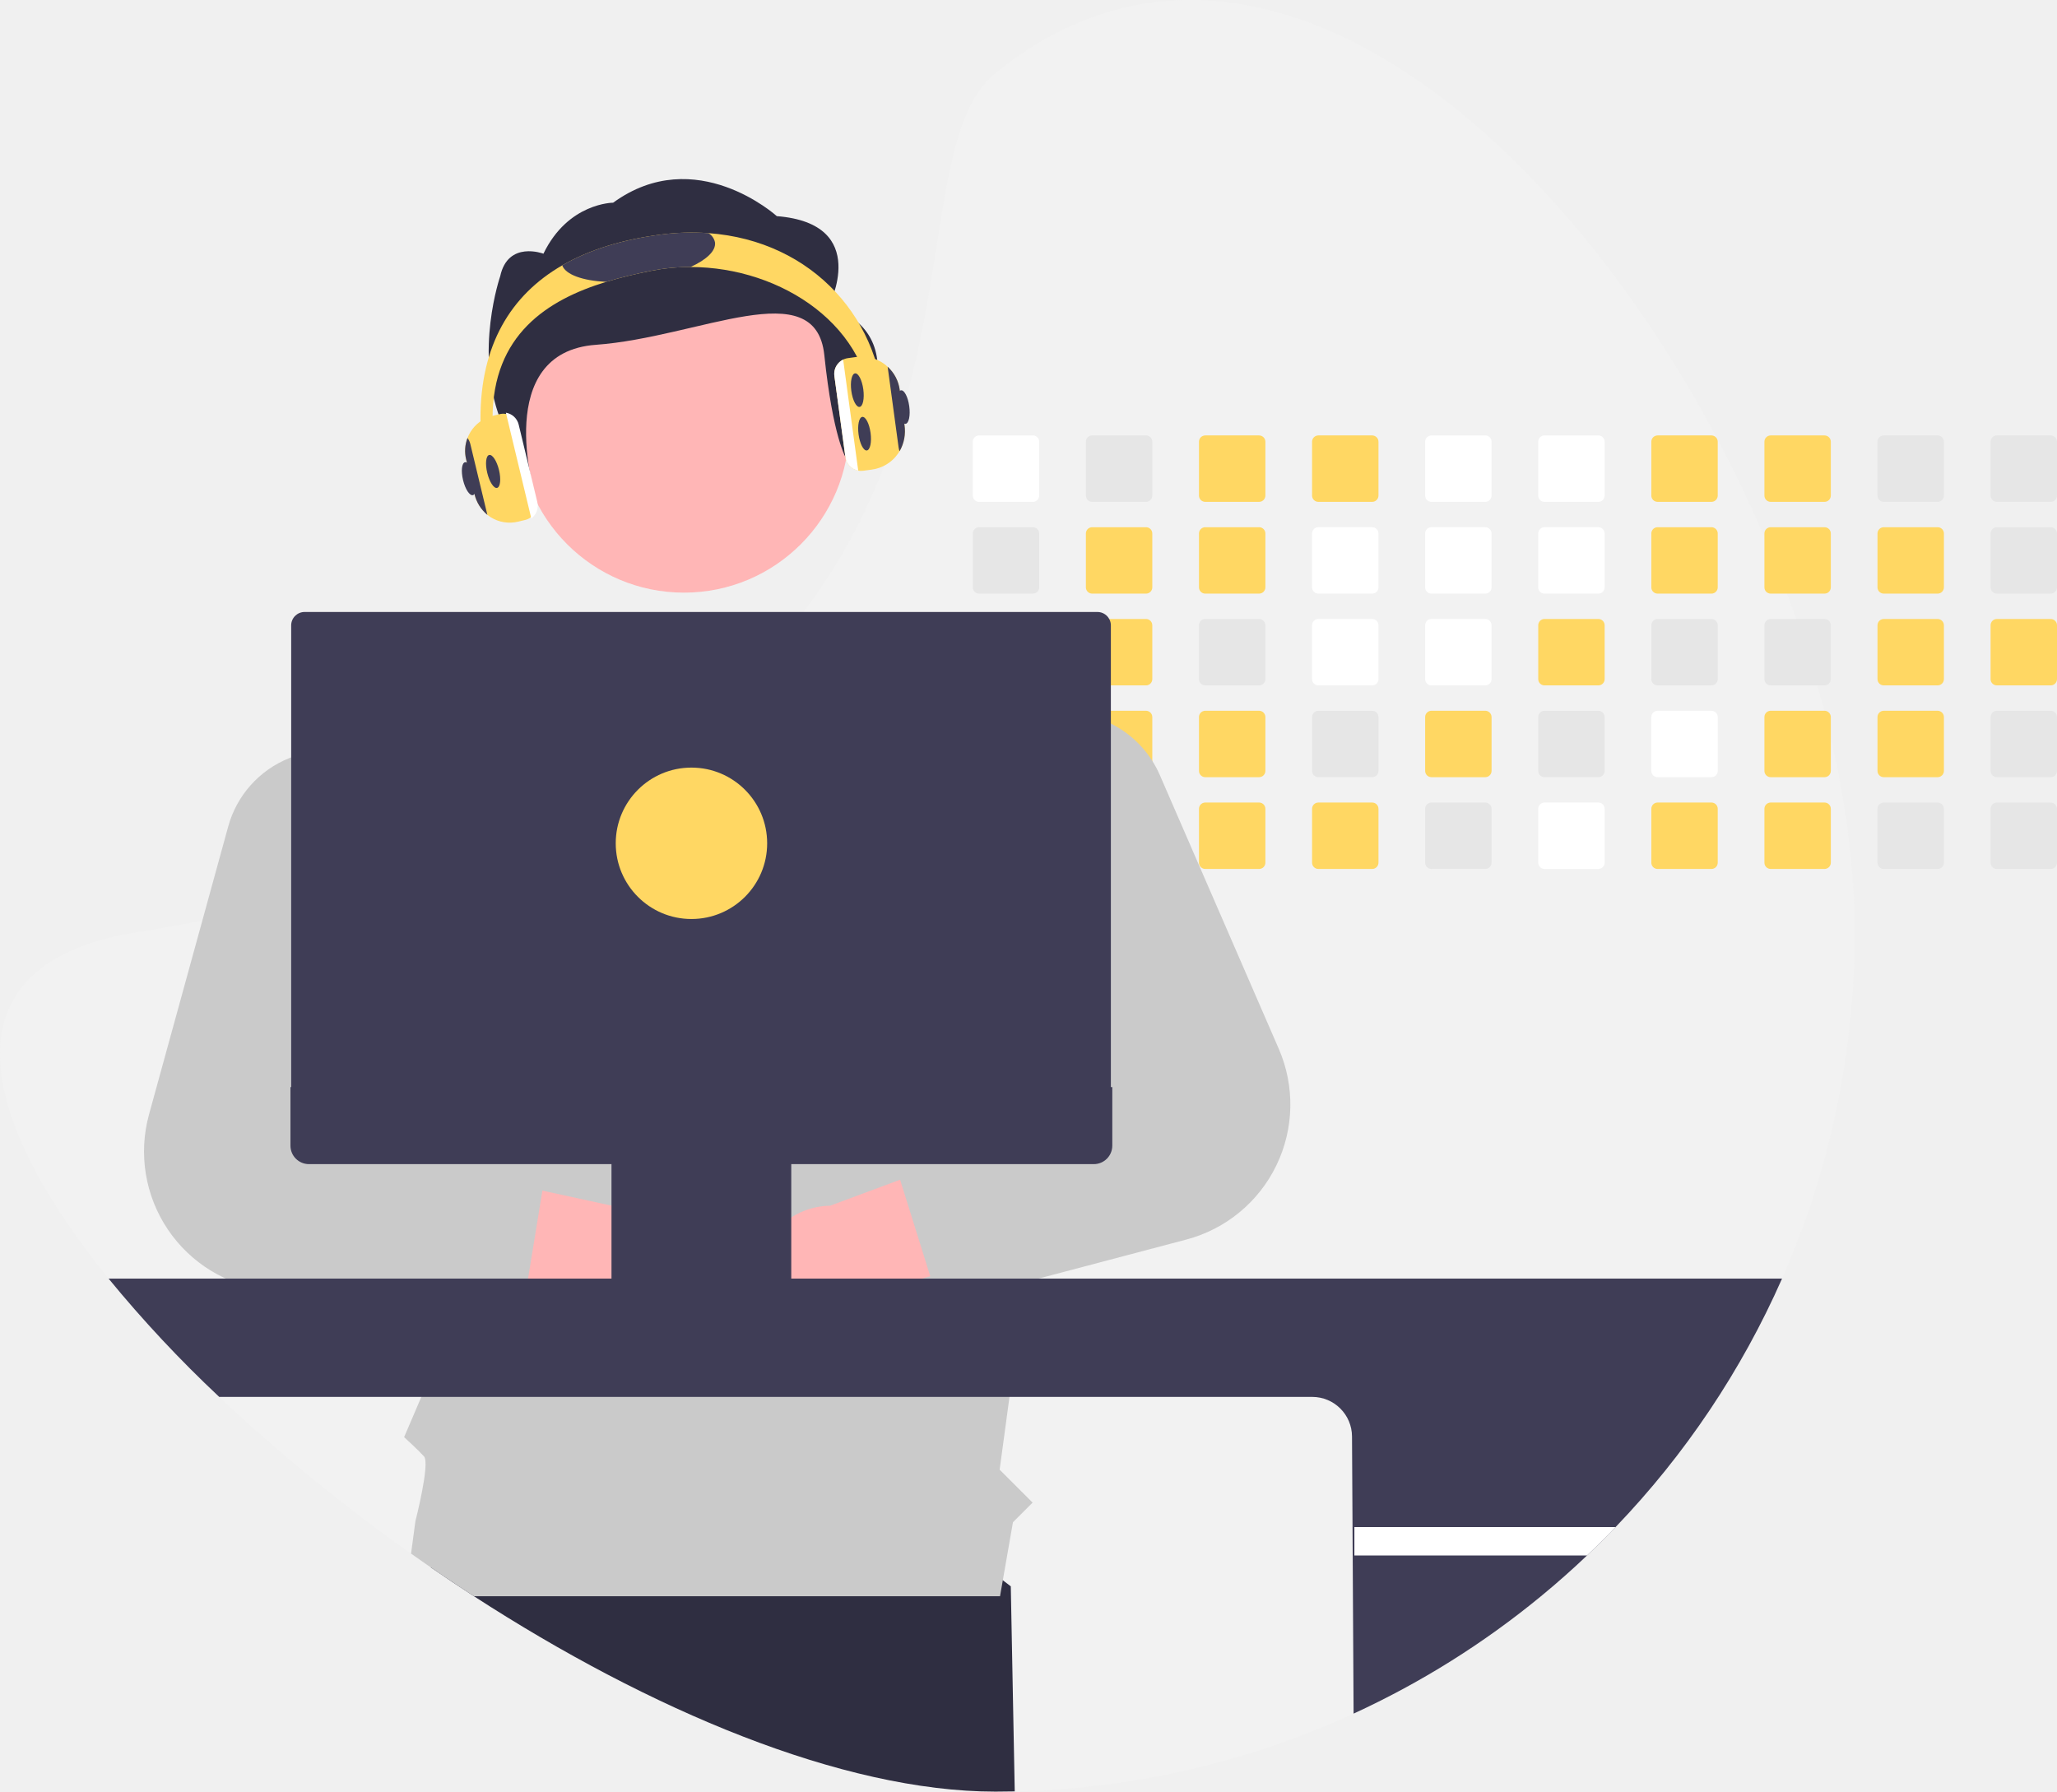
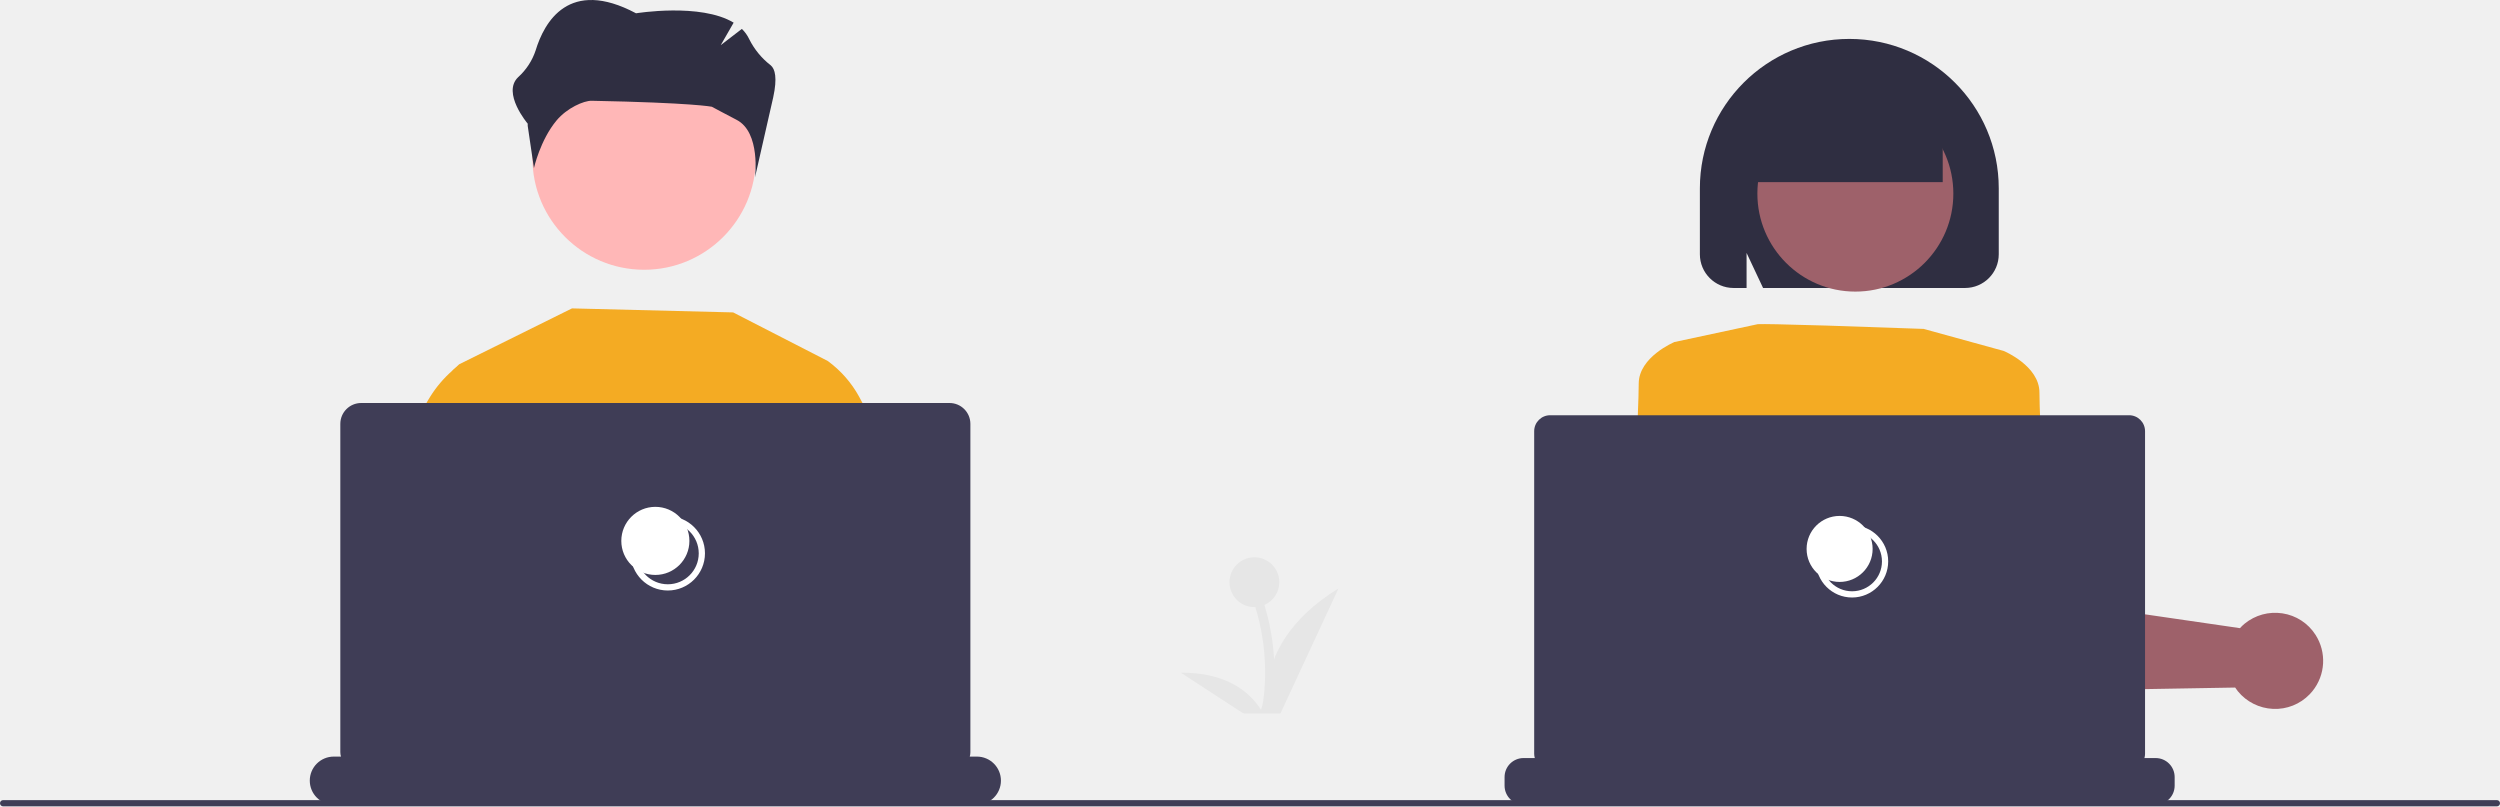
- <svg xmlns="http://www.w3.org/2000/svg" data-name="Layer 1" width="850.538" height="740.83" viewBox="0 0 850.538 740.83">
-   <path d="M941.609,465.125a354.21,354.21,0,0,1-98.85,245.9q-5.745,6.015-11.8,11.74-9.225,8.775-19.07,16.87a353.934,353.934,0,0,1-217.58,80.69q-3.975.09-7.98.09c-63.43,0-143.21-33.88-215.61-80.78q-8.985-5.82-17.81-11.91-4.125-2.82-8.21-5.72a730.43,730.43,0,0,1-79.32-64.8,514.116,514.116,0,0,1-45.75-48.92c-55.63-68.62-67.9-130.45,11.41-143.16q14.085-2.25,27.34-4.81,19.2-3.69,36.75-7.97,23.64-5.745,44.42-12.46,6.99-2.25,13.66-4.59c65.74-23.09,109.74-53.2,139.69-85.87q7.62-8.295,14.05-16.79a236.055,236.055,0,0,0,17.83-27.12,254.898,254.898,0,0,0,18.41-41.05l.27-.78c23.83-68.74,16.58-132.5,42.87-153.84,112.38-91.23,252.29,38.69,317.96,191.9q4.965,11.58,9.34,23.3,1.965,5.235,3.79,10.49,4.8,13.695,8.71,27.46,1.5,5.25,2.86,10.49c.97,3.77,1.9,7.53,2.76,11.29C938.139,412.305,941.609,439.455,941.609,465.125Z" transform="translate(-174.731 -79.58524)" fill="#f2f2f2" />
-   <path d="M594.309,820.325q-3.975.09-7.98.09c-63.43,0-143.21-33.88-215.61-80.78q-8.985-5.82-17.81-11.91l5.16-31.4,156.21-20.74,78.4,59.95Z" transform="translate(-174.731 -79.58524)" fill="#2f2e41" />
-   <path d="M601.829,259.635h-22.26a2.601,2.601,0,0,0-2.6,2.6v22.27a2.593,2.593,0,0,0,2.6,2.59h22.26a2.599,2.599,0,0,0,2.6-2.59v-22.27A2.608,2.608,0,0,0,601.829,259.635Z" transform="translate(-174.731 -79.58524)" fill="#fff" />
-   <path d="M601.829,297.585h-22.26a2.601,2.601,0,0,0-2.6,2.6v22.27a2.593,2.593,0,0,0,2.6,2.59h22.26a2.599,2.599,0,0,0,2.6-2.59v-22.27A2.608,2.608,0,0,0,601.829,297.585Z" transform="translate(-174.731 -79.58524)" fill="#e6e6e6" />
-   <path d="M601.829,335.535h-22.26a2.601,2.601,0,0,0-2.6,2.6v22.26a2.595,2.595,0,0,0,2.6,2.6h22.26a2.601,2.601,0,0,0,2.6-2.6v-22.26A2.608,2.608,0,0,0,601.829,335.535Z" transform="translate(-174.731 -79.58524)" fill="#e6e6e6" />
-   <path d="M604.389,375.625a2.617,2.617,0,0,0-2.56-2.14h-22.26a2.601,2.601,0,0,0-2.6,2.6v22.26a2.595,2.595,0,0,0,2.6,2.6h22.26a2.601,2.601,0,0,0,2.6-2.6v-22.26A2.313,2.313,0,0,0,604.389,375.625Z" transform="translate(-174.731 -79.58524)" fill="#e6e6e6" />
-   <path d="M602.839,411.635a2.634,2.634,0,0,0-1.01-.2h-22.26a2.595,2.595,0,0,0-2.6,2.6v22.26a2.588,2.588,0,0,0,2.6,2.6h22.26a2.601,2.601,0,0,0,2.6-2.6v-22.26A2.616,2.616,0,0,0,602.839,411.635Z" transform="translate(-174.731 -79.58524)" fill="#e6e6e6" />
-   <path d="M648.589,259.635h-22.26a2.601,2.601,0,0,0-2.6,2.6v22.27a2.593,2.593,0,0,0,2.6,2.59h22.26a2.599,2.599,0,0,0,2.6-2.59v-22.27A2.608,2.608,0,0,0,648.589,259.635Z" transform="translate(-174.731 -79.58524)" fill="#e6e6e6" />
-   <path d="M648.589,297.585h-22.26a2.601,2.601,0,0,0-2.6,2.6v22.27a2.593,2.593,0,0,0,2.6,2.59h22.26a2.599,2.599,0,0,0,2.6-2.59v-22.27A2.608,2.608,0,0,0,648.589,297.585Z" transform="translate(-174.731 -79.58524)" fill="#ffd763" />
-   <path d="M648.589,335.535h-22.26a2.601,2.601,0,0,0-2.6,2.6v22.26a2.595,2.595,0,0,0,2.6,2.6h22.26a2.601,2.601,0,0,0,2.6-2.6v-22.26A2.608,2.608,0,0,0,648.589,335.535Z" transform="translate(-174.731 -79.58524)" fill="#ffd763" />
-   <path d="M648.589,373.485h-22.26a2.593,2.593,0,0,0-2.46,1.78,2.478,2.478,0,0,0-.14.82v22.26a2.595,2.595,0,0,0,2.6,2.6h22.26a2.601,2.601,0,0,0,2.6-2.6v-22.26A2.608,2.608,0,0,0,648.589,373.485Z" transform="translate(-174.731 -79.58524)" fill="#ffd763" />
-   <path d="M648.589,411.435h-22.26a2.595,2.595,0,0,0-2.6,2.6v22.26a2.595,2.595,0,0,0,2.6,2.6h22.26a2.601,2.601,0,0,0,2.6-2.6v-22.26A2.601,2.601,0,0,0,648.589,411.435Z" transform="translate(-174.731 -79.58524)" fill="#e6e6e6" />
-   <path d="M695.349,259.635h-22.26a2.601,2.601,0,0,0-2.6,2.6v22.27a2.593,2.593,0,0,0,2.6,2.59h22.26a2.599,2.599,0,0,0,2.6-2.59v-22.27A2.608,2.608,0,0,0,695.349,259.635Z" transform="translate(-174.731 -79.58524)" fill="#ffd763" />
-   <path d="M695.349,297.585h-22.26a2.601,2.601,0,0,0-2.6,2.6v22.27a2.593,2.593,0,0,0,2.6,2.59h22.26a2.599,2.599,0,0,0,2.6-2.59v-22.27A2.608,2.608,0,0,0,695.349,297.585Z" transform="translate(-174.731 -79.58524)" fill="#ffd763" />
-   <path d="M695.349,335.535h-22.26a2.601,2.601,0,0,0-2.6,2.6v22.26a2.595,2.595,0,0,0,2.6,2.6h22.26a2.601,2.601,0,0,0,2.6-2.6v-22.26A2.608,2.608,0,0,0,695.349,335.535Z" transform="translate(-174.731 -79.58524)" fill="#e6e6e6" />
-   <path d="M695.349,373.485h-22.26a2.601,2.601,0,0,0-2.6,2.6v22.26a2.595,2.595,0,0,0,2.6,2.6h22.26a2.601,2.601,0,0,0,2.6-2.6v-22.26A2.608,2.608,0,0,0,695.349,373.485Z" transform="translate(-174.731 -79.58524)" fill="#ffd763" />
-   <path d="M695.349,411.435h-22.26a2.595,2.595,0,0,0-2.6,2.6v22.26a2.595,2.595,0,0,0,2.6,2.6h22.26a2.601,2.601,0,0,0,2.6-2.6v-22.26A2.601,2.601,0,0,0,695.349,411.435Z" transform="translate(-174.731 -79.58524)" fill="#ffd763" />
-   <path d="M742.109,259.635h-22.26a2.601,2.601,0,0,0-2.6,2.6v22.27a2.593,2.593,0,0,0,2.6,2.59h22.26a2.599,2.599,0,0,0,2.6-2.59v-22.27A2.608,2.608,0,0,0,742.109,259.635Z" transform="translate(-174.731 -79.58524)" fill="#ffd763" />
-   <path d="M742.109,297.585h-22.26a2.601,2.601,0,0,0-2.6,2.6v22.27a2.593,2.593,0,0,0,2.6,2.59h22.26a2.599,2.599,0,0,0,2.6-2.59v-22.27A2.608,2.608,0,0,0,742.109,297.585Z" transform="translate(-174.731 -79.58524)" fill="#fff" />
-   <path d="M742.109,335.535h-22.26a2.601,2.601,0,0,0-2.6,2.6v22.26a2.595,2.595,0,0,0,2.6,2.6h22.26a2.601,2.601,0,0,0,2.6-2.6v-22.26A2.608,2.608,0,0,0,742.109,335.535Z" transform="translate(-174.731 -79.58524)" fill="#fff" />
-   <path d="M742.109,373.485h-22.26a2.601,2.601,0,0,0-2.6,2.6v22.26a2.595,2.595,0,0,0,2.6,2.6h22.26a2.601,2.601,0,0,0,2.6-2.6v-22.26A2.608,2.608,0,0,0,742.109,373.485Z" transform="translate(-174.731 -79.58524)" fill="#e6e6e6" />
-   <path d="M742.109,411.435h-22.26a2.595,2.595,0,0,0-2.6,2.6v22.26a2.595,2.595,0,0,0,2.6,2.6h22.26a2.601,2.601,0,0,0,2.6-2.6v-22.26A2.601,2.601,0,0,0,742.109,411.435Z" transform="translate(-174.731 -79.58524)" fill="#ffd763" />
-   <path d="M788.869,259.635h-22.27a2.599,2.599,0,0,0-2.59,2.6v22.27a2.591,2.591,0,0,0,2.59,2.59h22.27a2.599,2.599,0,0,0,2.6-2.59v-22.27A2.608,2.608,0,0,0,788.869,259.635Z" transform="translate(-174.731 -79.58524)" fill="#fff" />
-   <path d="M788.869,297.585h-22.27a2.599,2.599,0,0,0-2.59,2.6v22.27a2.59,2.59,0,0,0,2.59,2.59h22.27a2.599,2.599,0,0,0,2.6-2.59v-22.27A2.608,2.608,0,0,0,788.869,297.585Z" transform="translate(-174.731 -79.58524)" fill="#fff" />
-   <path d="M788.869,335.535h-22.27a2.599,2.599,0,0,0-2.59,2.6v22.26a2.593,2.593,0,0,0,2.59,2.6h22.27a2.601,2.601,0,0,0,2.6-2.6v-22.26A2.608,2.608,0,0,0,788.869,335.535Z" transform="translate(-174.731 -79.58524)" fill="#fff" />
-   <path d="M788.869,373.485h-22.27a2.599,2.599,0,0,0-2.59,2.6v22.26a2.593,2.593,0,0,0,2.59,2.6h22.27a2.601,2.601,0,0,0,2.6-2.6v-22.26A2.608,2.608,0,0,0,788.869,373.485Z" transform="translate(-174.731 -79.58524)" fill="#ffd763" />
-   <path d="M788.869,411.435h-22.27a2.593,2.593,0,0,0-2.59,2.6v22.26a2.593,2.593,0,0,0,2.59,2.6h22.27a2.601,2.601,0,0,0,2.6-2.6v-22.26A2.601,2.601,0,0,0,788.869,411.435Z" transform="translate(-174.731 -79.58524)" fill="#e6e6e6" />
-   <path d="M835.629,259.635h-22.27a2.599,2.599,0,0,0-2.59,2.6v22.27a2.591,2.591,0,0,0,2.59,2.59h22.27a2.599,2.599,0,0,0,2.6-2.59v-22.27A2.608,2.608,0,0,0,835.629,259.635Z" transform="translate(-174.731 -79.58524)" fill="#fff" />
-   <path d="M835.629,297.585h-22.27a2.599,2.599,0,0,0-2.59,2.6v22.27a2.59,2.59,0,0,0,2.59,2.59h22.27a2.599,2.599,0,0,0,2.6-2.59v-22.27A2.608,2.608,0,0,0,835.629,297.585Z" transform="translate(-174.731 -79.58524)" fill="#fff" />
-   <path d="M835.629,335.535h-22.27a2.599,2.599,0,0,0-2.59,2.6v22.26a2.593,2.593,0,0,0,2.59,2.6h22.27a2.601,2.601,0,0,0,2.6-2.6v-22.26A2.608,2.608,0,0,0,835.629,335.535Z" transform="translate(-174.731 -79.58524)" fill="#ffd763" />
-   <path d="M835.629,373.485h-22.27a2.599,2.599,0,0,0-2.59,2.6v22.26a2.593,2.593,0,0,0,2.59,2.6h22.27a2.601,2.601,0,0,0,2.6-2.6v-22.26A2.608,2.608,0,0,0,835.629,373.485Z" transform="translate(-174.731 -79.58524)" fill="#e6e6e6" />
-   <path d="M835.629,411.435h-22.27a2.593,2.593,0,0,0-2.59,2.6v22.26a2.593,2.593,0,0,0,2.59,2.6h22.27a2.601,2.601,0,0,0,2.6-2.6v-22.26A2.601,2.601,0,0,0,835.629,411.435Z" transform="translate(-174.731 -79.58524)" fill="#fff" />
-   <path d="M882.389,259.635h-22.27a2.599,2.599,0,0,0-2.59,2.6v22.27a2.591,2.591,0,0,0,2.59,2.59h22.27a2.599,2.599,0,0,0,2.6-2.59v-22.27A2.608,2.608,0,0,0,882.389,259.635Z" transform="translate(-174.731 -79.58524)" fill="#ffd763" />
-   <path d="M882.389,297.585h-22.27a2.599,2.599,0,0,0-2.59,2.6v22.27a2.59,2.59,0,0,0,2.59,2.59h22.27a2.599,2.599,0,0,0,2.6-2.59v-22.27A2.608,2.608,0,0,0,882.389,297.585Z" transform="translate(-174.731 -79.58524)" fill="#ffd763" />
-   <path d="M882.389,335.535h-22.27a2.599,2.599,0,0,0-2.59,2.6v22.26a2.593,2.593,0,0,0,2.59,2.6h22.27a2.601,2.601,0,0,0,2.6-2.6v-22.26A2.608,2.608,0,0,0,882.389,335.535Z" transform="translate(-174.731 -79.58524)" fill="#e6e6e6" />
-   <path d="M882.389,373.485h-22.27a2.599,2.599,0,0,0-2.59,2.6v22.26a2.593,2.593,0,0,0,2.59,2.6h22.27a2.601,2.601,0,0,0,2.6-2.6v-22.26A2.608,2.608,0,0,0,882.389,373.485Z" transform="translate(-174.731 -79.58524)" fill="#fff" />
-   <path d="M882.389,411.435h-22.27a2.593,2.593,0,0,0-2.59,2.6v22.26a2.593,2.593,0,0,0,2.59,2.6h22.27a2.601,2.601,0,0,0,2.6-2.6v-22.26A2.601,2.601,0,0,0,882.389,411.435Z" transform="translate(-174.731 -79.58524)" fill="#ffd763" />
-   <path d="M929.149,259.635h-22.27a2.599,2.599,0,0,0-2.59,2.6v22.27a2.591,2.591,0,0,0,2.59,2.59h22.27a2.599,2.599,0,0,0,2.6-2.59v-22.27A2.608,2.608,0,0,0,929.149,259.635Z" transform="translate(-174.731 -79.58524)" fill="#ffd763" />
-   <path d="M929.149,297.585h-22.27a2.599,2.599,0,0,0-2.59,2.6v22.27a2.59,2.59,0,0,0,2.59,2.59h22.27a2.599,2.599,0,0,0,2.6-2.59v-22.27A2.608,2.608,0,0,0,929.149,297.585Z" transform="translate(-174.731 -79.58524)" fill="#ffd763" />
-   <path d="M929.149,335.535h-22.27a2.599,2.599,0,0,0-2.59,2.6v22.26a2.593,2.593,0,0,0,2.59,2.6h22.27a2.601,2.601,0,0,0,2.6-2.6v-22.26A2.608,2.608,0,0,0,929.149,335.535Z" transform="translate(-174.731 -79.58524)" fill="#e6e6e6" />
-   <path d="M929.149,373.485h-22.27a2.599,2.599,0,0,0-2.59,2.6v22.26a2.593,2.593,0,0,0,2.59,2.6h22.27a2.601,2.601,0,0,0,2.6-2.6v-22.26A2.608,2.608,0,0,0,929.149,373.485Z" transform="translate(-174.731 -79.58524)" fill="#ffd763" />
-   <path d="M929.149,411.435h-22.27a2.593,2.593,0,0,0-2.59,2.6v22.26a2.593,2.593,0,0,0,2.59,2.6h22.27a2.601,2.601,0,0,0,2.6-2.6v-22.26A2.601,2.601,0,0,0,929.149,411.435Z" transform="translate(-174.731 -79.58524)" fill="#ffd763" />
-   <path d="M975.909,259.635h-22.27a2.599,2.599,0,0,0-2.59,2.6v22.27a2.591,2.591,0,0,0,2.59,2.59h22.27a2.599,2.599,0,0,0,2.6-2.59v-22.27A2.608,2.608,0,0,0,975.909,259.635Z" transform="translate(-174.731 -79.58524)" fill="#e6e6e6" />
-   <path d="M975.909,297.585h-22.27a2.599,2.599,0,0,0-2.59,2.6v22.27a2.59,2.59,0,0,0,2.59,2.59h22.27a2.599,2.599,0,0,0,2.6-2.59v-22.27A2.608,2.608,0,0,0,975.909,297.585Z" transform="translate(-174.731 -79.58524)" fill="#ffd763" />
-   <path d="M975.909,335.535h-22.27a2.599,2.599,0,0,0-2.59,2.6v22.26a2.593,2.593,0,0,0,2.59,2.6h22.27a2.601,2.601,0,0,0,2.6-2.6v-22.26A2.608,2.608,0,0,0,975.909,335.535Z" transform="translate(-174.731 -79.58524)" fill="#ffd763" />
-   <path d="M975.909,373.485h-22.27a2.599,2.599,0,0,0-2.59,2.6v22.26a2.593,2.593,0,0,0,2.59,2.6h22.27a2.601,2.601,0,0,0,2.6-2.6v-22.26A2.608,2.608,0,0,0,975.909,373.485Z" transform="translate(-174.731 -79.58524)" fill="#ffd763" />
-   <path d="M975.909,411.435h-22.27a2.593,2.593,0,0,0-2.59,2.6v22.26a2.593,2.593,0,0,0,2.59,2.6h22.27a2.601,2.601,0,0,0,2.6-2.6v-22.26A2.601,2.601,0,0,0,975.909,411.435Z" transform="translate(-174.731 -79.58524)" fill="#e6e6e6" />
-   <path d="M1022.669,259.635h-22.27a2.599,2.599,0,0,0-2.59,2.6v22.27a2.591,2.591,0,0,0,2.59,2.59h22.27a2.599,2.599,0,0,0,2.6-2.59v-22.27A2.608,2.608,0,0,0,1022.669,259.635Z" transform="translate(-174.731 -79.58524)" fill="#e6e6e6" />
-   <path d="M1022.669,297.585h-22.27a2.599,2.599,0,0,0-2.59,2.6v22.27a2.591,2.591,0,0,0,2.59,2.59h22.27a2.599,2.599,0,0,0,2.6-2.59v-22.27A2.608,2.608,0,0,0,1022.669,297.585Z" transform="translate(-174.731 -79.58524)" fill="#e6e6e6" />
-   <path d="M1022.669,335.535h-22.27a2.599,2.599,0,0,0-2.59,2.6v22.26a2.593,2.593,0,0,0,2.59,2.6h22.27a2.601,2.601,0,0,0,2.6-2.6v-22.26A2.608,2.608,0,0,0,1022.669,335.535Z" transform="translate(-174.731 -79.58524)" fill="#ffd763" />
-   <path d="M1022.669,373.485h-22.27a2.599,2.599,0,0,0-2.59,2.6v22.26a2.593,2.593,0,0,0,2.59,2.6h22.27a2.601,2.601,0,0,0,2.6-2.6v-22.26A2.608,2.608,0,0,0,1022.669,373.485Z" transform="translate(-174.731 -79.58524)" fill="#e6e6e6" />
-   <path d="M1022.669,411.435h-22.27a2.593,2.593,0,0,0-2.59,2.6v22.26a2.593,2.593,0,0,0,2.59,2.6h22.27a2.601,2.601,0,0,0,2.6-2.6v-22.26A2.601,2.601,0,0,0,1022.669,411.435Z" transform="translate(-174.731 -79.58524)" fill="#e6e6e6" />
-   <polygon points="336.095 660.051 335.475 660.051 336.005 659.981 336.095 660.051" fill="#2f2e41" />
-   <circle id="b6132315-04e2-4cdb-a713-107c9cd58b0b" data-name="ab6171fa-7d69-4734-b81c-8dff60f9761b" cx="282.814" cy="176.733" r="68.322" fill="#ffb6b6" />
-   <path id="f4304bdd-ba2d-4fff-b404-410205410c5d-753" data-name="bf427902-b9bf-4946-b5d7-5c1c7e04535e" d="M517.377,206.226s17.869-34.161-21.444-37.266c0,0-33.515-30.402-67.676-5.558,0,0-18.633,0-28.823,21.086,0,0-14.655-5.558-17.876,9.317,0,0-10.723,31.055,0,59.005,10.723,27.95,14.285,31.055,14.285,31.055s-17.621-58.598,25.27-61.704,90.887-29.909,94.461,4.251,8.953,42.578,8.953,42.578S558.479,220.201,517.377,206.226Z" transform="translate(-174.731 -79.58524)" fill="#2f2e41" />
-   <path d="M634.279,424.695l-.22,1.16-2.47,13.04-17.07,90.2-1.01,5.31-2.12,11.23-2.9,15.32-6.43,33.95-1.84,9.73-.69,3.65-.24,1.28-1.91,10.07-.58,3.04-4.66,34.53-4.07,30.09,13.62,13.62-8.12,8.12-5.33,30.53.01.07H370.719q-13.2-8.55-26.02-17.63l1.79-13.4s6.16-23.93,3.57-26.79c-2.58-2.86-8.24-7.97-8.24-7.97l7.13-16.64.99-2.31-1.66-34.43-.04-.83-.55-11.35-.07-1.46-.11-2.19-2.11-43.68-.04-.72-.64-13.24-.6-12.59-.26-5.31-2.57-53.13-1.74-36.08-1.52-31.41,6.11-2.07,65.35-22.21,27.07-35.19,56.34.42,27.58.21,46.02,42.68,10.47,5,.08.04,7.51,3.59,19.04,9.09,20.13,9.62,10.33,4.93Z" transform="translate(-174.731 -79.58524)" fill="#cacaca" />
-   <path d="M443.84,637.136a30.286,30.286,0,0,1-40.664-22.43L296.617,599.588l37.043-41.902,95.511,20.78a30.45,30.45,0,0,1,14.669,58.67Z" transform="translate(-174.731 -79.58524)" fill="#ffb6b6" />
-   <path d="M396.329,560.955a13.522,13.522,0,0,0-7.89-4.87l-43.72-9.09-4.49-.93a18.933,18.933,0,0,1-12.53-9.07,19.161,19.161,0,0,1-2.45-7.9,18.895,18.895,0,0,1,.89-7.48l15.15-45.65,9.83-29.62a41.792,41.792,0,0,0,2.09-11.05,43.349,43.349,0,0,0-9.07-28.89,42.693,42.693,0,0,0-49.01-13.64c-.25.09-.51.19-.76.29a42.583,42.583,0,0,0-25.31,28.41l-10.68,38.85-22.03,80.09a57.766,57.766,0,0,0,48.96,72.68l62.97,7.38,29.14,3.42a13.497,13.497,0,0,0,14.84-10.73,4.895,4.895,0,0,0,.11-.55l.7-4.32,5.93-36.38.06-.37A13.475,13.475,0,0,0,396.329,560.955Z" transform="translate(-174.731 -79.58524)" fill="#cacaca" />
-   <path d="M511.714,638.302a30.286,30.286,0,0,0,37.094-27.94l103.362-29.994L609.588,544.109l-91.626,34.041a30.45,30.45,0,0,0-6.249,60.152Z" transform="translate(-174.731 -79.58524)" fill="#ffb6b6" />
-   <path d="M703.489,513.275,654.329,400.135a42.819,42.819,0,0,0-20.27-21.35,43.356,43.356,0,0,0-8.78-3.2c-.47-.12-.94-.23-1.41-.32a42.132,42.132,0,0,0-19.48.36,42.814,42.814,0,0,0-27.34,21.73,1.004,1.004,0,0,0-.08.14,43.1,43.1,0,0,0-.37,38.85l.61,1.22,34.74,69.77a18.9,18.9,0,0,1-10.5,26.19l-2.44.88-43.88,15.85a13.497,13.497,0,0,0-8.33,16.79l.11.35,12.3,39.36c.06.18.12.36.19.54a7.054,7.054,0,0,0,.4.99,13.482,13.482,0,0,0,15.81,7.53l23.68-6.25,4.83-1.28,61.15-16.15a57.76,57.76,0,0,0,38.22-78.86Z" transform="translate(-174.731 -79.58524)" fill="#cacaca" />
-   <path d="M219.629,608.285a514.116,514.116,0,0,0,45.75,48.92h451.97a16.446,16.446,0,0,1,16.42,16.43l.65,114.53a355.43,355.43,0,0,0,77.47-48.53q9.84-8.085,19.07-16.87,6.045-5.73,11.8-11.74a355.629,355.629,0,0,0,68.82-102.74Z" transform="translate(-174.731 -79.58524)" fill="#3f3d56" />
-   <path d="M842.759,711.025q-5.745,6.015-11.8,11.74H734.749v-11.74Z" transform="translate(-174.731 -79.58524)" fill="#fff" />
-   <path d="M633.379,335.535a5.538,5.538,0,0,0-4.87-2.9H300.669a5.555,5.555,0,0,0-5.54,5.55v196.22H634.059V338.185A5.385,5.385,0,0,0,633.379,335.535Z" transform="translate(-174.731 -79.58524)" fill="#3f3d56" />
-   <path d="M294.832,529.092V553.306a7.644,7.644,0,0,0,7.644,7.644H427.573v47.787h-1.662a.993.993,0,0,0-.993.993v3.324a.993.993,0,0,0,.993.993h77.658a.993.993,0,0,0,.993-.993v-3.324a.993.993,0,0,0-.993-.993h-1.662V560.95H627.004a7.644,7.644,0,0,0,7.644-7.644V529.092Z" transform="translate(-174.731 -79.58524)" fill="#3f3d56" />
-   <circle cx="285.903" cy="348.704" r="31.306" fill="#ffd763" />
-   <path d="M540.399,252.585h-5c0-37.8-37.41-62.57-75.15-62.59a82.382,82.382,0,0,0-16.35,1.59c-6.06,1.21-12.35,2.66-18.53,4.55-24.37,7.47-46.97,21.91-46.97,56.45a78.591,78.591,0,0,0,2.54,19.88l-4.84,1.26a83.876,83.876,0,0,1-2.7-21.14c0-30.18,12.39-50.91,33.79-63.27,11.25-6.5,24.98-10.69,40.71-12.73a97.131,97.131,0,0,1,19.75-.6C511.049,179.105,540.399,212.385,540.399,252.585Z" transform="translate(-174.731 -79.58524)" fill="#ffd763" />
-   <path d="M548.729,255.355l-1.97-14.56a15.71,15.71,0,0,0-5-9.56,15.816,15.816,0,0,0-13.25-4l-3.13.43a6.524,6.524,0,0,0-4.35,2.53,6.548,6.548,0,0,0-1.29,4.87l4.55,33.54a6.577,6.577,0,0,0,5.3,5.57,6.154,6.154,0,0,0,1.22.12,6.499,6.499,0,0,0,.88-.06l3.5-.47a15.791,15.791,0,0,0,10.74-6.43c.27-.38.53-.77.77-1.17A16.748,16.748,0,0,0,548.729,255.355Z" transform="translate(-174.731 -79.58524)" fill="#ffd763" />
-   <path d="M523.359,228.275a6.432,6.432,0,0,0-2.33,1.92,6.548,6.548,0,0,0-1.29,4.87l4.55,33.54a6.577,6.577,0,0,0,5.3,5.57Z" transform="translate(-174.731 -79.58524)" fill="#fff" />
-   <path d="M548.729,255.355l-1.97-14.56a15.71,15.71,0,0,0-5-9.56l4.53,33.37a6.176,6.176,0,0,0,.41,1.56A16.748,16.748,0,0,0,548.729,255.355Z" transform="translate(-174.731 -79.58524)" fill="#3f3d56" />
-   <ellipse cx="532.218" cy="258.909" rx="2.5" ry="7" transform="translate(-204.7047 -5.69071) rotate(-7.72549)" fill="#3f3d56" />
-   <ellipse cx="529.218" cy="240.909" rx="2.5" ry="7" transform="translate(-202.3122 -6.25736) rotate(-7.72549)" fill="#3f3d56" />
-   <ellipse cx="548.218" cy="247.909" rx="2.5" ry="7" transform="translate(-203.0808 -3.63971) rotate(-7.72549)" fill="#3f3d56" />
-   <path d="M460.249,189.995a82.382,82.382,0,0,0-16.35,1.59c-6.06,1.21-12.35,2.66-18.53,4.55-9.65-.47-16.75-2.97-18.18-6.82,11.25-6.5,24.98-10.69,40.71-12.73a97.131,97.131,0,0,1,19.75-.6,5.727,5.727,0,0,1,2.72,3.82C470.839,183.285,466.869,186.985,460.249,189.995Z" transform="translate(-174.731 -79.58524)" fill="#3f3d56" />
-   <path d="M396.409,287.285l-7.7-32.01a6.024,6.024,0,0,0-4.88-4.55,6.733,6.733,0,0,0-1-.08,6.026,6.026,0,0,0-1.4.17l-2.98.72a14.904,14.904,0,0,0-10.99,17.96l3.45,14.36a15.845,15.845,0,0,0,5.34,8.62,14.045,14.045,0,0,0,1.36.97,14.809,14.809,0,0,0,11.37,1.84l2.97-.72a5.84,5.84,0,0,0,2.17-1.01A5.993,5.993,0,0,0,396.409,287.285Z" transform="translate(-174.731 -79.58524)" fill="#ffd763" />
-   <ellipse cx="378.629" cy="274.523" rx="2.5" ry="7" transform="translate(-228.4506 16.61926) rotate(-13.53051)" fill="#3f3d56" />
-   <ellipse cx="368.629" cy="277.523" rx="2.5" ry="7" transform="translate(-229.4301 14.36289) rotate(-13.53051)" fill="#3f3d56" />
-   <path d="M396.899,287.165l-7.7-32.01a6.532,6.532,0,0,0-5.29-4.92l10.51,43.72A6.511,6.511,0,0,0,396.899,287.165Z" transform="translate(-174.731 -79.58524)" fill="#fff" />
-   <path d="M369.199,263.155a6.476,6.476,0,0,0-1.17-2.45,14.725,14.725,0,0,0-.57,8.79l3.45,14.36a15.845,15.845,0,0,0,5.34,8.62Z" transform="translate(-174.731 -79.58524)" fill="#3f3d56" />
+ <svg xmlns="http://www.w3.org/2000/svg" data-name="Layer 1" width="803" height="259" viewBox="0 0 803 259">
+   <path d="M979.756,552.5h-29.513a4.57,4.57,0,0,0-3.499,1.617,6.999,6.999,0,1,0,1.806,13.173l2.448,7.954A4.611,4.611,0,0,0,955.406,578.5h19.188a4.611,4.611,0,0,0,4.407-3.255l5.163-16.777A4.612,4.612,0,0,0,979.756,552.5ZM945.5,566a5,5,0,0,1,0-10c.091,0,.176.022.267.027a4.563,4.563,0,0,0,.07,2.441l2.112,6.865A4.937,4.937,0,0,1,945.5,566Z" transform="translate(-198.5 -320.5)" fill="#f0f0f0" />
+   <path d="M260.756,531.5h-29.513a4.57,4.57,0,0,0-3.499,1.617,6.999,6.999,0,1,0,1.806,13.173l3.448,28.954A4.611,4.611,0,0,0,237.406,578.5h19.188a4.611,4.611,0,0,0,4.407-3.255l4.163-37.777A4.612,4.612,0,0,0,260.756,531.5ZM226.5,545a5,5,0,0,1,0-10c.091,0,.176.022.267.027a4.563,4.563,0,0,0,.07,2.441l2.112,6.865A4.937,4.937,0,0,1,226.5,545Z" transform="translate(-198.5 -320.5)" fill="#f0f0f0" />
+   <path d="M609.414,507.5a8,8,0,1,0-8,8c.1,0,.196-.011.295-.015a71.181,71.181,0,0,1,3.139,19.835,63.036,63.036,0,0,1-.573,10.031c-.348,2.358-.998,5.063-3.339,6.164-1.746.821-.225,3.409,1.514,2.59,2.64-1.242,3.924-4.026,4.5-6.747a53.316,53.316,0,0,0,.903-10.643,74.071,74.071,0,0,0-3.215-21.898A7.998,7.998,0,0,0,609.414,507.5Z" transform="translate(-198.5 -320.5)" fill="#e6e6e6" />
+   <path id="a0da58c6-f23b-4b1c-a031-0451c6211c58-1011" data-name="Path 482" d="M606.97,555.707S596.243,529.303,628.423,509.5Z" transform="translate(-198.5 -320.5)" fill="#e6e6e6" />
+   <path id="fe698360-631b-4312-af6d-5610d78e8b38-1012" data-name="Path 483" d="M606.395,555.227s-3.272-18.82-28.599-18.658Z" transform="translate(-198.5 -320.5)" fill="#e6e6e6" />
+   <path d="M624.34,578.34H580.36a4.498,4.498,0,0,1-4.045-2.53l-9.575-19.683a4.498,4.498,0,0,1,4.045-6.466h63.131a4.498,4.498,0,0,1,4.045,6.466l-9.575,19.683A4.498,4.498,0,0,1,624.34,578.34Z" transform="translate(-198.5 -320.5)" fill="#f0f0f0" />
+   <path d="M1000.5,579.5h-801a1,1,0,0,1,0-2h801a1,1,0,0,1,0,2Z" transform="translate(-198.5 -320.5)" fill="#3f3d56" />
+   <polygon points="167.075 200.927 147.64 127.442 145.39 118.959 147.5 117 183.722 99.055 235.482 100.344 265.869 115.944 266.033 127.442 267.533 231.033 273.595 256.46 162.419 256.46 171.051 215.964 167.075 200.927" fill="#f4ab23" />
+   <path d="M493.429,576.96H464.455l-7.999-57.76,2.094-71.258.289-9.694,5.531-1.804a35.113,35.113,0,0,1,10.093,11.499c3.555,6.187,6.507,15.053,5.773,26.974,0,0,.656,14.077.031,23.451C479.836,504.772,487.312,545.26,493.429,576.96Z" transform="translate(-198.5 -320.5)" fill="#f4ab23" />
+   <path d="M365.676,520.692l-.101.734-7.687,55.533H324.571c2.672-31.465,5.812-70.805,5.39-77.109-.625-9.366.031-23.451.031-23.451-.797-12.913,2.742-22.224,6.671-28.458a37.842,37.842,0,0,1,7.226-8.483,20.154,20.154,0,0,1,1.969-1.523l5.531,1.797,1.445,8.21Z" transform="translate(-198.5 -320.5)" fill="#f4ab23" />
+   <path d="M369.517,371.266a35.88,35.88,0,1,0,35.88-35.879h0a35.79,35.79,0,0,0-35.879,35.701Q369.517,371.177,369.517,371.266Z" transform="translate(-198.5 -320.5)" fill="#ffb7b7" />
+   <path d="M520,571.238v0a7.722,7.722,0,0,1-7.722,7.722H305.722A7.722,7.722,0,0,1,298,571.238v0a7.722,7.722,0,0,1,7.722-7.722h2.293a5.296,5.296,0,0,1-.203-1.414V456.649a6.706,6.706,0,0,1,6.706-6.706H503.482a6.706,6.706,0,0,1,6.706,6.706V562.102a4.992,4.992,0,0,1-.203,1.414h2.293A7.722,7.722,0,0,1,520,571.238Z" transform="translate(-198.5 -320.5)" fill="#3f3d56" />
+   <path d="M413,510.171a11.936,11.936,0,1,1,11.936-11.937A11.95,11.95,0,0,1,413,510.171Zm0-21.873a9.936,9.936,0,1,0,9.936,9.936A9.948,9.948,0,0,0,413,488.298Z" transform="translate(-198.5 -320.5)" fill="#fff" />
+   <circle cx="210.5" cy="173.735" r="10.936" fill="#fff" />
+   <path d="M744.5,402.181V381a48,48,0,0,1,96,0v21.181A10.831,10.831,0,0,1,829.681,413H764.8L759.5,401.737V413h-4.181A10.831,10.831,0,0,1,744.5,402.181Z" transform="translate(-198.5 -320.5)" fill="#2f2e41" />
+   <path d="M827.507,469.976l2.068,22.403.939,10.179,1.5,16.207.189,2.09,1.219,13.163.03.144a11.989,11.989,0,0,0,11.587,8.414l55.681-.962,15.715-.273c.303.454.598.863.894,1.227a15.487,15.487,0,0,0,11.277,5.627,15.331,15.331,0,0,0,11.754-4.688c.303-.31.598-.636.871-.977a15.479,15.479,0,0,0,1-18.146,15.302,15.302,0,0,0-10.618-6.877,15.466,15.466,0,0,0-12.148,3.325,13.69,13.69,0,0,0-1.492,1.431l-17.253-2.514-43.45-6.324-1.855-25.068c-.008-.114-.015-.227-.023-.348l-1.5-20.229a13.245,13.245,0,0,0-13.398-12.262,12.846,12.846,0,0,0-3.287.462,13.065,13.065,0,0,0-3.408,1.469A13.215,13.215,0,0,0,827.507,469.976Z" transform="translate(-198.5 -320.5)" fill="#9e616a" />
+   <circle cx="595.942" cy="62.19" r="31.472" fill="#9e616a" />
+   <path d="M836.404,435.143l5.722-1.907s11.444,4.768,11.444,13.352,1.907,42.916,1.907,42.916l-25.75,2.861Z" transform="translate(-198.5 -320.5)" fill="#f4ab23" />
+   <path d="M714.668,577.96H737.359l7.763-65.049,2.81-23.493.386-3.241,2.075-17.389a11.997,11.997,0,0,0-18.267-10.83,11.74,11.74,0,0,0-1.341.962,11.937,11.937,0,0,0-4.347,8.763l-2.045,19.123Z" transform="translate(-198.5 -320.5)" fill="#9e616a" />
+   <path d="M748.701,489.503l-25.75-2.861s1.907-34.333,1.907-42.916,11.444-13.352,11.444-13.352l5.722,1.907Z" transform="translate(-198.5 -320.5)" fill="#f4ab23" />
+   <path d="M740.35,577.96H847.993a210.61,210.61,0,0,0-13.897-37.86c-.947-1.931-1.507-2.961-1.507-2.961s-45.774-.901-74.387,10.542a14.027,14.027,0,0,0-4.802,3.423C748.446,556.224,744.115,565.835,740.35,577.96Z" transform="translate(-198.5 -320.5)" fill="#2f2e41" />
+   <path d="M762.97,424.652s-.908-.488,53.404,1.491l22.731,6.26,3.021.832s-2.861,57.221-10.491,67.712-5.722,16.213-3.815,17.166,6.676-.954,3.815,3.815-6.676,1.907-2.861,4.768,5.722,13.352,5.722,13.352l-83.925,11.444s-2.861-37.194-10.491-56.268-9.537-26.703-9.537-26.703l5.722-38.148Z" transform="translate(-198.5 -320.5)" fill="#f4ab23" />
+   <path d="M760.5,365a31,31,0,0,1,62,0v14h-62Z" transform="translate(-198.5 -320.5)" fill="#2f2e41" />
+   <path d="M897,570.091v2.764a6.106,6.106,0,0,1-6.104,6.104H687.872a6.106,6.106,0,0,1-6.104-6.104v-2.764a6.106,6.106,0,0,1,6.104-6.104h3.605a5.134,5.134,0,0,1-.197-1.371V458.995a5.123,5.123,0,0,1,5.12-5.12h185.969a5.123,5.123,0,0,1,5.12,5.12V562.616a4.84,4.84,0,0,1-.197,1.371h3.605A6.106,6.106,0,0,1,897,570.091Z" transform="translate(-198.5 -320.5)" fill="#3f3d56" />
+   <path d="M793.384,512.42a11.603,11.603,0,1,1,11.603-11.603A11.616,11.616,0,0,1,793.384,512.42Zm0-21.206a9.603,9.603,0,1,0,9.603,9.603A9.614,9.614,0,0,0,793.384,491.214Z" transform="translate(-198.5 -320.5)" fill="#fff" />
+   <circle cx="590.884" cy="176.317" r="10.603" fill="#fff" />
+   <path d="M446.039,341.462a24.292,24.292,0,0,1-6.878-8.359,11.3,11.3,0,0,0-2.376-3.321L430,335l4.146-7.221c-10.619-6.419-31.354-3.01-31.354-3.01-21.57-11.486-29.491,2.852-32.252,11.945a20.041,20.041,0,0,1-5.598,8.563c-5.321,5.073,3.058,14.942,3.058,14.942v.697L370,374.5s2-9,7.278-15.324c3.328-3.987,8.743-6.358,11.259-6.309C421,353.5,427.146,354.785,427.146,354.785s5.496,2.953,7.923,4.193C442.913,362.987,441,377.5,441,377.5l5.861-25.759C448.214,345.497,447.463,342.632,446.039,341.462Z" transform="translate(-198.5 -320.5)" fill="#2f2e41" />
</svg>
